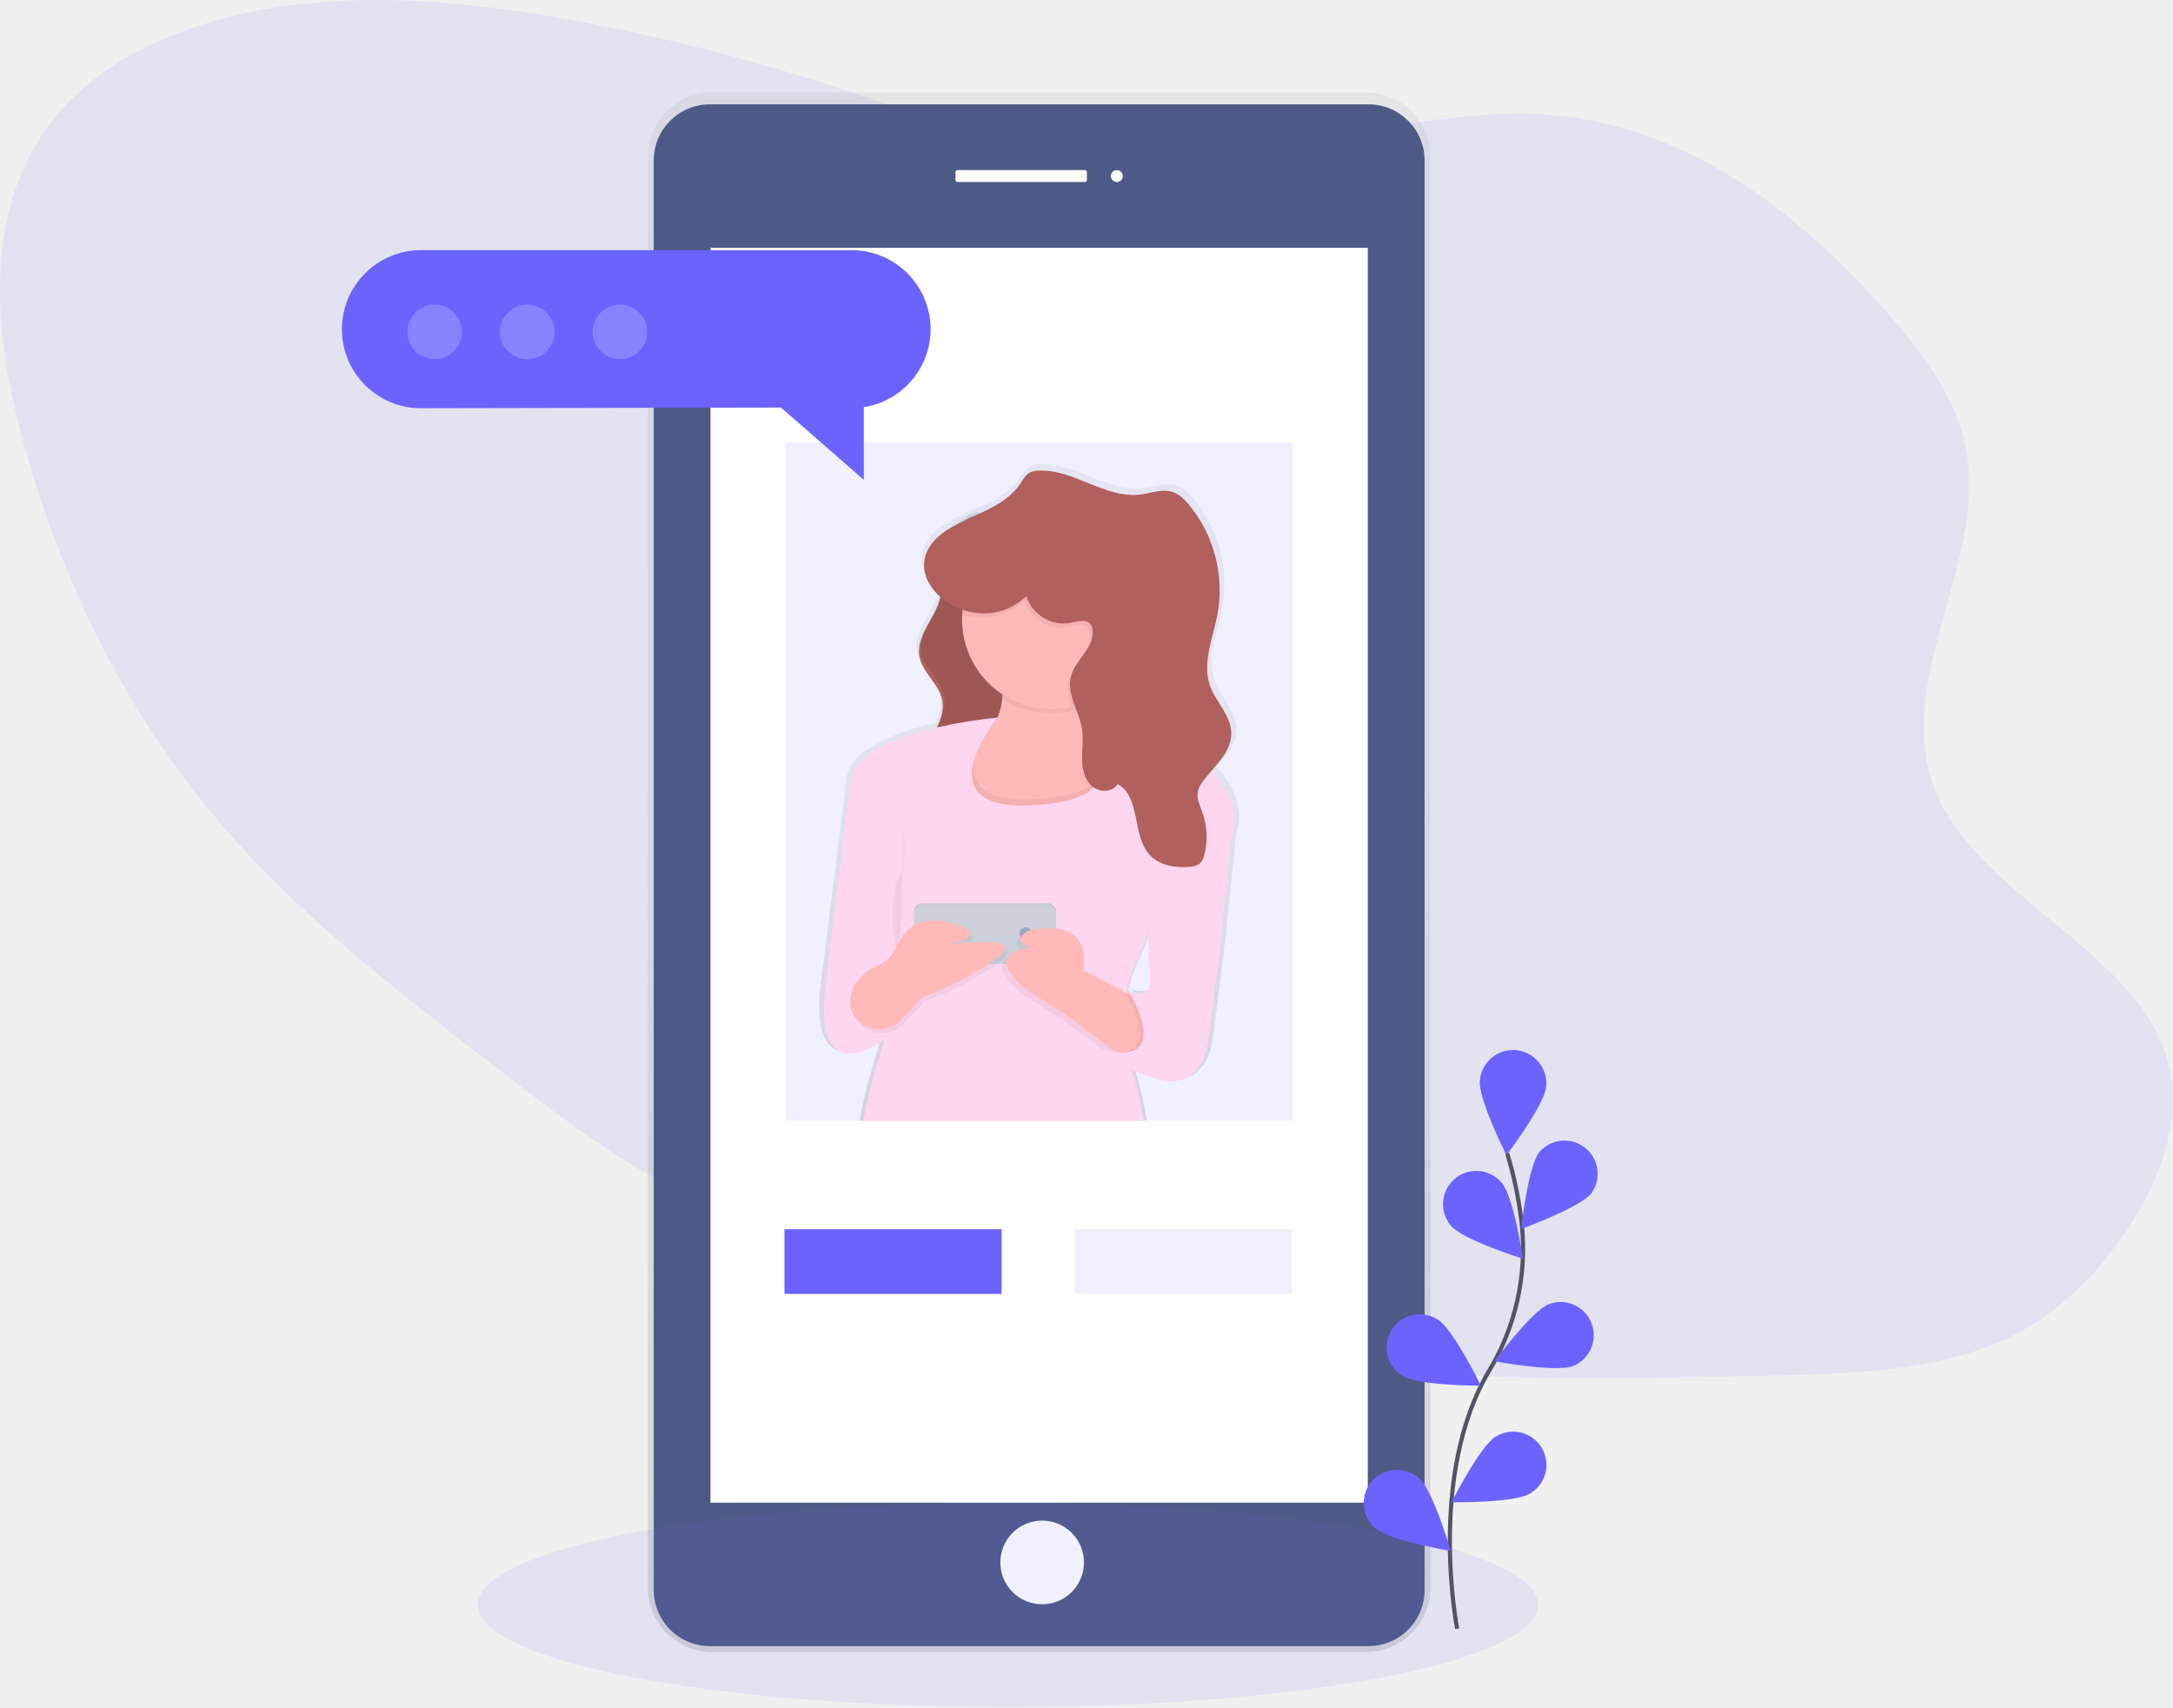
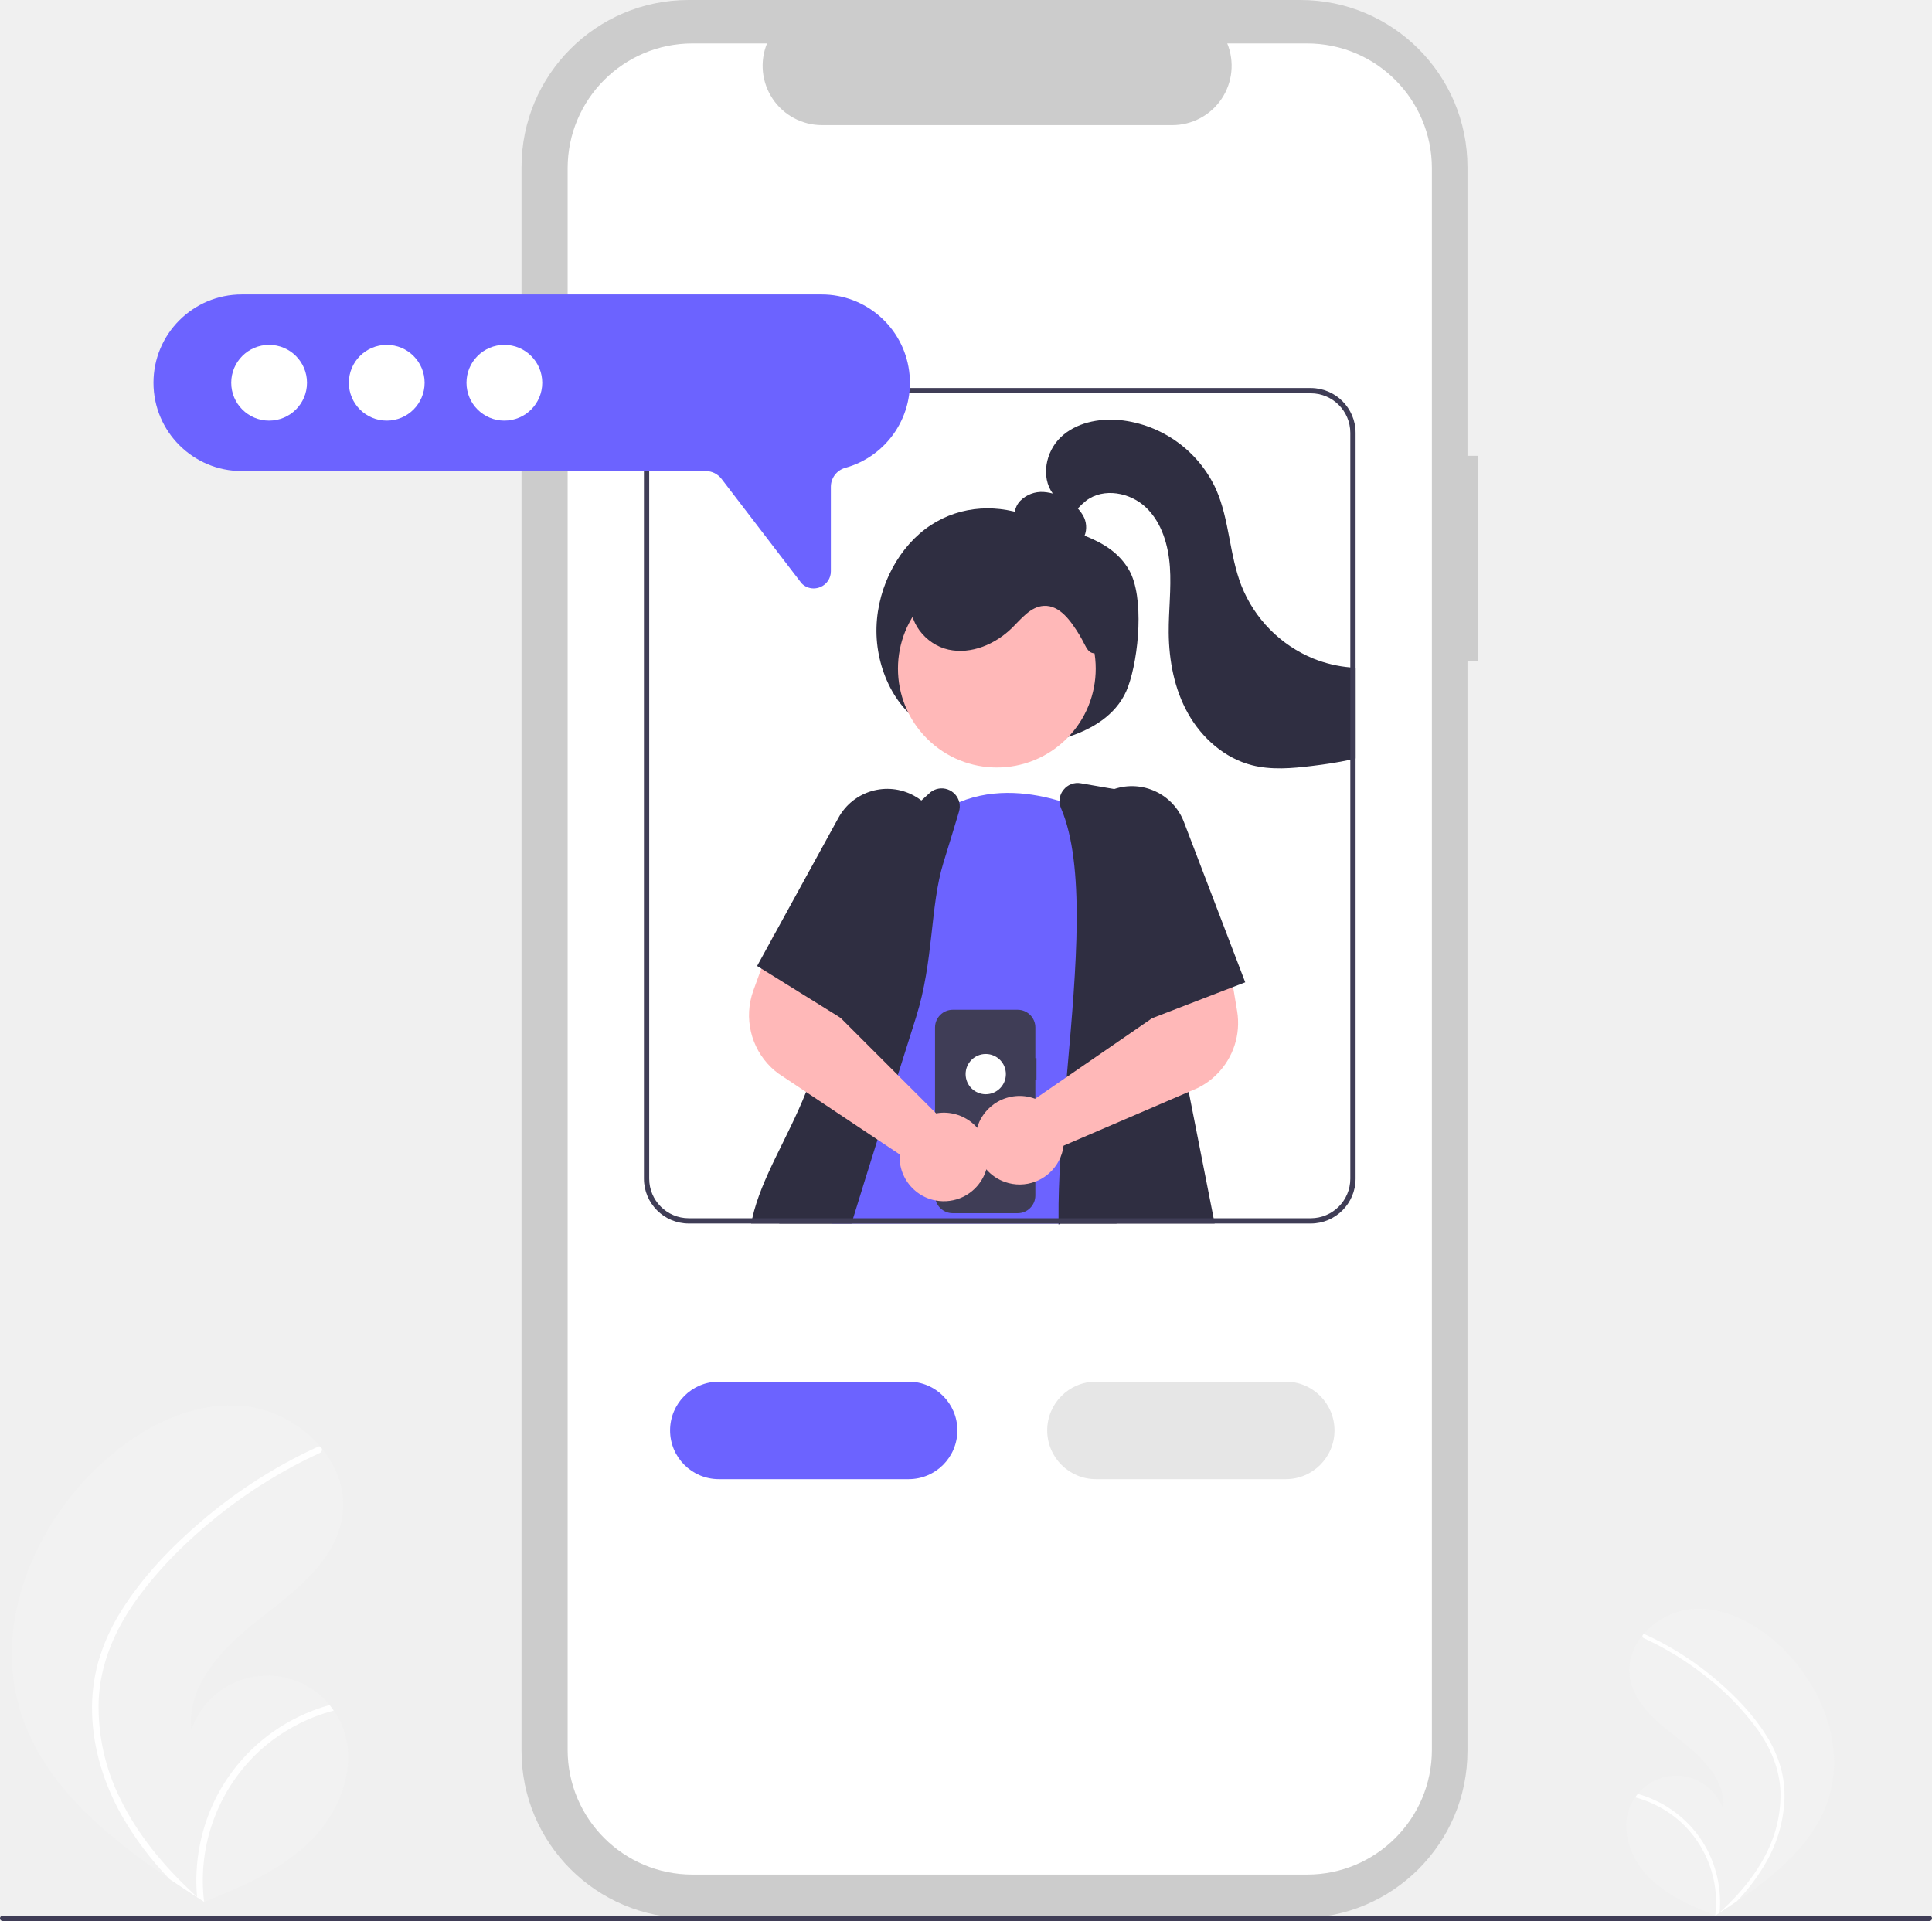
- <svg xmlns="http://www.w3.org/2000/svg" xmlns:xlink="http://www.w3.org/1999/xlink" id="13f95f58-9b10-4e82-b9a2-2634369cd5bb" data-name="Layer 1" width="1040.97" height="817.84" viewBox="0 0 1040.97 817.84">
-   <defs>
-     <linearGradient id="a26385e9-dbb5-4257-86ba-bfe3022541ed" x1="519.52" y1="832.49" x2="519.52" y2="85.35" gradientTransform="matrix(-1, 0, 0, 1, 1096.85, 0)" gradientUnits="userSpaceOnUse">
-       <stop offset="0" stop-color="gray" stop-opacity="0.25" />
-       <stop offset="0.54" stop-color="gray" stop-opacity="0.12" />
-       <stop offset="1" stop-color="gray" stop-opacity="0.1" />
-     </linearGradient>
-     <linearGradient id="c19457ba-d106-459d-825f-d0f53650d6d3" x1="572.55" y1="577.92" x2="572.55" y2="263.34" gradientTransform="matrix(1, 0, 0, 1, 0, 0)" xlink:href="#a26385e9-dbb5-4257-86ba-bfe3022541ed" />
-   </defs>
-   <path d="M587.81,112.81C550.54,108.34,515.68,94.61,480.5,83A959,959,0,0,0,361,52.12c-43.1-8.24-87.53-13.61-130.74-9.77S144.89,60,117.33,85.25C70.64,128.08,74.58,193,90,250.22c18.3,67.89,49.94,135,101.73,192.82,36.81,41.1,83,76.68,128.78,112,25.88,19.93,52,40,82.23,55.67,28.12,14.56,59.17,25,90,35.29,32.92,11,65.92,22.06,99.91,30.47,108.49,26.84,222.7,26,334.37,23.61,39.3-.83,80.38-2.2,113.35-17.55,25.69-12,44-31.44,57.87-52.17,18.15-27.16,29.61-59.57,16.72-89.86-19-44.68-84.12-71-105.8-115-27.78-56.46,26.18-116.14,10.91-174.91-6.35-24.45-24.26-46.55-43.24-67.16-45.27-49.14-105.44-93.9-186.31-87.36C722.05,101.59,659.6,121.43,587.81,112.81Z" transform="translate(-79.52 -41.08)" fill="#6c63ff" opacity="0.1" />
-   <path d="M420.84,85.35h313a31,31,0,0,1,31,30.9V801.59a31,31,0,0,1-31,30.9h-313a31,31,0,0,1-31-30.9V116.24A31,31,0,0,1,420.84,85.35Z" transform="translate(-79.52 -41.08)" fill="url(#a26385e9-dbb5-4257-86ba-bfe3022541ed)" />
-   <rect x="392.68" y="91.07" width="369.28" height="738.56" rx="26.87" ry="26.87" transform="translate(1075.13 879.62) rotate(-180)" fill="#4e5a86" />
-   <rect x="419.88" y="159.77" width="314.89" height="601.15" transform="translate(1075.13 879.62) rotate(-180)" fill="#fff" />
-   <circle cx="535.02" cy="84.34" r="2.86" fill="#fff" />
-   <rect x="537.25" y="122.56" width="62.98" height="5.73" rx="1" ry="1" transform="translate(1057.95 209.76) rotate(180)" fill="#fff" />
-   <circle cx="499.24" cy="748.47" r="20.04" fill="#fff" />
-   <ellipse cx="482.81" cy="768.84" rx="254" ry="49" fill="#6c63ff" opacity="0.1" />
-   <rect x="376.31" y="211.84" width="243" height="325" fill="#6c63ff" opacity="0.1" />
-   <path d="M663.9,410.47c-.6-.68-1.21-1.34-1.84-2,4.83-5.48,9.84-11.11,9.79-18.15-.05-8.57-7.65-15.14-10.49-23.24-3.86-11,1.5-22.82,3.7-34.27a64.28,64.28,0,0,0-13.94-52.94c-2.23-2.64-4.82-5.19-8.15-6.23-5.05-1.6-10.43.62-15.69,1.27-17.39,2.14-33.21-12.84-50.68-11.5a9.41,9.41,0,0,0-3.36.76c-2.26,1.08-3.48,3.46-4.88,5.52-5.43,8-14.54,12-23.61,16a12.68,12.68,0,0,0-3.22,1.48c-2.72,1.27-5.4,2.59-7.93,4.09C521,298.82,519,308.51,522.93,316.59c0,0,0,0,0,0a24.73,24.73,0,0,0,6.12,7.78,14.6,14.6,0,0,1-.36,1.45c-2.57,9.24-11.57,17.53-9.93,27.14a16.79,16.79,0,0,0,2,5.31h0c2.67,4.83,7.09,9,8.79,14.24h0a14.25,14.25,0,0,1,.43,1.62c.92,4.58-.54,8.94-2.55,13.27-19.16,4.43-40.8,12.59-42.48,27-2.94,25.06-11.78,94.28-11.78,94.28s-5.92,32,8.34,35.9c4.49,1.22,11-.37,20.34-6.66l-.5,1.48c-.11.33-.22.65-.32,1a293.17,293.17,0,0,0-9.78,37.5H628.85a150.87,150.87,0,0,0-5.37-23.57c-.17-.56-.34-1.07-.49-1.55a105.45,105.45,0,0,0,12,4.32c5.07,1.52,9.14,1.5,12.41.53h0c11.91-3.55,13.17-19.68,13.17-19.68l5.12-39.32L671.81,440a23.35,23.35,0,0,0,1.35-7.92C673.16,426.43,671.24,418.83,663.9,410.47ZM559.42,373.55c.07-.68.12-1.37.16-2.05l.18.12c0,.65-.07,1.3-.14,1.94,0,0,0,.07,0,.11a25.87,25.87,0,0,1-1.3,6A38.62,38.62,0,0,0,559.42,373.55Zm69.44,141.82h0c-3.07,1.4-7.16-.61-7.16-.61.35.64.68,1.26,1,1.88a.25.25,0,0,1,0,.07l-.22-.12a0,0,0,0,1,0,0l-2.35-1.2a57.93,57.93,0,0,1,4.62-13.74,114.46,114.46,0,0,0,4.78-11.18h0c.59-1.68,1.08-3.22,1.48-4.64a158.87,158.87,0,0,0,.91,18.86C632.8,511.5,631.11,514.36,628.86,515.37Z" transform="translate(-79.52 -41.08)" fill="url(#c19457ba-d106-459d-825f-d0f53650d6d3)" />
-   <path d="M534.83,295.53c-3.27,2.23-6.7,4.81-7.86,8.6-1.88,6.11,2.84,12.24,3.3,18.62.85,11.59-12.26,21.17-10.33,32.64,1.32,7.86,9.38,13.2,10.93,21,2.26,11.4-10.09,21.45-9.12,33,.52,6.17,4.81,11.41,9.67,15.23a47.09,47.09,0,0,0,23.63,9.7c-.57-9.91-7.93-18.94-6.66-28.79.87-6.75,5.62-12.28,8.37-18.51,4.83-10.94,3.28-23.6.39-35.2s-7.08-23.07-7.29-35c-.13-7.2,3.25-17.77.77-24.6C547.62,283.94,540.44,291.71,534.83,295.53Z" transform="translate(-79.52 -41.08)" fill="#b0605d" />
-   <path d="M535.83,293.53c-3.27,2.23-6.7,4.81-7.86,8.6-1.88,6.11,2.84,12.24,3.3,18.62.85,11.59-12.26,21.17-10.33,32.64,1.32,7.86,9.38,13.2,10.93,21,2.26,11.4-10.09,21.45-9.12,33,.52,6.17,4.81,11.41,9.67,15.23a47.09,47.09,0,0,0,23.63,9.7c-.57-9.91-7.93-18.94-6.66-28.79.87-6.75,5.62-12.28,8.37-18.51,4.83-10.94,3.28-23.6.39-35.2s-7.08-23.07-7.29-35c-.13-7.2,3.25-17.77.77-24.6C548.62,281.94,541.44,289.71,535.83,293.53Z" transform="translate(-79.52 -41.08)" opacity="0.1" />
-   <path d="M546.41,443.85s-53-54-13-50c9.07.91,15.21-.71,19.28-3.75,4.64-3.46,6.59-8.76,7.13-14.29,1.1-11-3.41-23-3.41-23s54-43,43,11a92.06,92.06,0,0,0-2.1,16.69c-.18,11.46,3.59,15.85,8.88,17.65,8.92,3.05,22.18-1.22,28.22,8.66C645.41,424.85,546.41,443.85,546.41,443.85Z" transform="translate(-79.52 -41.08)" fill="#ffb9b9" />
-   <path d="M599.41,363.85a92.06,92.06,0,0,0-2.1,16.69,40.82,40.82,0,0,1-4.39,1.25,43.08,43.08,0,0,1-33.1-6c1.1-11-3.41-23-3.41-23S610.41,309.85,599.41,363.85Z" transform="translate(-79.52 -41.08)" opacity="0.05" />
-   <path d="M626.41,337.85a43,43,0,0,1-86,0c0-.8,0-1.6.07-2.39a43,43,0,0,1,85.93,2.39Z" transform="translate(-79.52 -41.08)" fill="#ffb9b9" />
-   <path d="M546.41,443.85s-53-54-13-50c9.07.91,15.21-.71,19.28-3.75C545,402.94,536.24,426,575.41,423.85c35.85-2,35.24-16.28,30.78-25.66,8.92,3.05,22.18-1.22,28.22,8.66C645.41,424.85,546.41,443.85,546.41,443.85Z" transform="translate(-79.52 -41.08)" opacity="0.05" />
-   <path d="M669.34,441.72a13.61,13.61,0,0,1-.93,2.13l-13.59,10.37-1.73,1.33h0l-22.67,17.3s2.08,3.64-.89,14.3a96.36,96.36,0,0,1-6.11,15.7,58.48,58.48,0,0,0-4.52,13.62,1.55,1.55,0,0,1,0,.21c-.17.87-.32,1.73-.44,2.58a73,73,0,0,0,.73,25.57,3.4,3.4,0,0,0,.07.34c.48,2.28.93,3.83,1.11,4.41l.09.27s.48,1.28,1.2,3.52l.06.2a152.33,152.33,0,0,1,5.66,24.35H493.17a296.75,296.75,0,0,1,9.75-37.61l.49-1.46c-.82.56-1.62,1.09-2.39,1.57-9.3,5.84-15.47,6.45-19.52,4.2-11.27-6.27-6.09-34.77-6.09-34.77s8.63-68.65,11.5-93.5c1.65-14.29,22.77-22.38,41.47-26.78a221.22,221.22,0,0,1,28.83-4.7l.2,0s-.28.34-.75,1l-.06.08c-.35.46-.8,1.05-1.3,1.77a0,0,0,0,0,0,0s0,0,0,0a68.92,68.92,0,0,0-8.17,14.61.06.06,0,0,1,0,0c-3.1,8.16-3.63,17.07,5.44,21.6,4.57,2.29,11.57,3.47,21.89,2.9,15.95-.88,24.69-4.21,29.08-8.45a11.93,11.93,0,0,0,3.61-6.51h0c1.15-6.08-2.55-12.48-5.12-16.06,0,0,0,0,0,0a34.92,34.92,0,0,0-2.28-2.84h0l26.22,1.87a52.12,52.12,0,0,1,33.91,15.63c.62.63,1.22,1.29,1.8,2C673.14,425.76,671,437.16,669.34,441.72Z" transform="translate(-79.52 -41.08)" fill="#ffd6ef" />
-   <path d="M512.41,439.85s2,16-2,21-5,28,0,42Z" transform="translate(-79.52 -41.08)" opacity="0.05" />
-   <rect x="437.89" y="432.76" width="68" height="28" rx="3.75" ry="3.75" fill="#cdd0db" />
-   <rect x="437.89" y="432.76" width="68" height="28" rx="3.75" ry="3.75" opacity="0.05" />
-   <rect x="437.89" y="433.76" width="68" height="28" rx="3.75" ry="3.75" fill="#cdd0db" />
-   <circle cx="491.39" cy="447.26" r="3" fill="#9da7c0" />
-   <path d="M488.47,518.19a19.45,19.45,0,0,1,11.3-11.9c3.42-1.42,7.59-4,9.7-8.71,3.94-8.73,10.94-17.73,28.94-11.73s-5,10-5,10,41-6,25,6-36,19-36,19l-9.85,10.43c-6,6.37-16.42,6.34-22-.44C488.06,527.78,486.75,523.66,488.47,518.19Z" transform="translate(-79.52 -41.08)" opacity="0.05" />
-   <path d="M487.47,516.19a19.45,19.45,0,0,1,11.3-11.9c3.42-1.42,7.59-4,9.7-8.71,3.94-8.73,10.94-17.73,28.94-11.73s-5,10-5,10,41-6,25,6-36,19-36,19l-9.85,10.43c-6,6.37-16.42,6.34-22-.44C487.06,525.78,485.75,521.66,487.47,516.19Z" transform="translate(-79.52 -41.08)" fill="#ffb9b9" />
-   <path d="M628.41,536.85l-7,17-9-6.59-25-18.41-17-11c-24-18,0-21,0-21-9-4,0-8,0-8,32-7,26,19,26,19l20.27,10.51,6.73,3.49Z" transform="translate(-79.52 -41.08)" opacity="0.05" />
-   <path d="M630.41,534.85l-7,17-9-6.59-25-18.41-17-11c-24-18,0-21,0-21-9-4,0-8,0-8,32-7,26,19,26,19l20.27,10.51,6.73,3.49Z" transform="translate(-79.52 -41.08)" fill="#ffb9b9" />
-   <path d="M630.41,534.85l-7,17-9-6.59c8.11.29,17.69-3.63,4.23-28.9l6.73,3.49Z" transform="translate(-79.52 -41.08)" opacity="0.05" />
-   <path d="M667.41,433.85l1.93,7.87-5.93,58.13-5,39s-2,26-25,19-25-14-25-14,33,11,12-28c0,0,12,6,10-10s0-44,0-44Z" transform="translate(-79.52 -41.08)" fill="#ffd6ef" />
-   <path d="M626.41,337.85a43,43,0,0,1-33.49,41.94c-1.44-4.16-2.46-8.3-1.41-12.51,2-8.17,11.46-14.13,10.41-22.48a5.54,5.54,0,0,0-1-2.62c-2.11-2.78-6.41-1.4-9.83-.71-8.84,1.76-18.52-4.21-20.92-12.9a29.23,29.23,0,0,1-29.74,6.89,43,43,0,0,1,85.93,2.39Z" transform="translate(-79.52 -41.08)" opacity="0.05" />
-   <path d="M571.23,326.57c2.39,8.69,12.08,14.66,20.91,12.89,3.42-.68,7.72-2.06,9.83.72a5.4,5.4,0,0,1,.95,2.61c1.06,8.36-8.37,14.31-10.4,22.49-2.09,8.42,4,16.55,5.35,25.12.71,4.69,0,9.47,0,14.21s1.12,9.84,4.64,13,10,3.22,12.37-.9c11.25,5.95,6.76,24.38,15.3,33.81,4.71,5.2,12.46,6.45,19.45,5.79a8.2,8.2,0,0,0,4.57-1.48,8,8,0,0,0,2.24-4.2,34.11,34.11,0,0,0-.87-20.23c-1.12-3.11-2.73-6.25-2.31-9.52.32-2.56,1.85-4.79,3.47-6.8,5.37-6.66,12.7-13.1,12.65-21.66s-7.47-15-10.24-23c-3.77-10.93,1.46-22.64,3.61-34a64.49,64.49,0,0,0-13.61-52.5c-2.18-2.62-4.71-5.15-8-6.19-4.93-1.58-10.18.62-15.33,1.26-17,2.13-32.41-12.73-49.47-11.4a9.08,9.08,0,0,0-3.28.75c-2.21,1.07-3.4,3.44-4.77,5.48-7.53,11.25-22.33,14.46-33.93,21.44C500.53,314.63,545.31,351.51,571.23,326.57Z" transform="translate(-79.52 -41.08)" fill="#b0605d" />
-   <path d="M777.58,821.31s-14.48-73.36,15.34-123.64a113.3,113.3,0,0,0,15.63-69.94,190.55,190.55,0,0,0-7-34.14" transform="translate(-79.52 -41.08)" fill="none" stroke="#535461" stroke-miterlimit="10" stroke-width="2" />
-   <path d="M820.17,561.79c-.8,8.75-19,32.68-19,32.68s-13.52-26.84-12.71-35.6a15.92,15.92,0,1,1,31.7,2.91Z" transform="translate(-79.52 -41.08)" fill="#6c63ff" />
-   <path d="M841.92,612.68c-5.43,6.91-33.7,17.12-33.7,17.12s3.24-29.88,8.67-36.79a15.92,15.92,0,0,1,25,19.67Z" transform="translate(-79.52 -41.08)" fill="#6c63ff" />
-   <path d="M833.16,695.44c-8.18,3.22-37.73-2.24-37.73-2.24s17.88-24.16,26.06-27.38a15.92,15.92,0,0,1,11.67,29.62Z" transform="translate(-79.52 -41.08)" fill="#6c63ff" />
-   <path d="M812.44,756.57c-7.52,4.56-37.57,4.17-37.57,4.17s13.54-26.83,21.06-31.39a15.92,15.92,0,1,1,16.51,27.22Z" transform="translate(-79.52 -41.08)" fill="#6c63ff" />
-   <path d="M774.78,628.44c5.72,6.68,34.39,15.68,34.39,15.68s-4.5-29.72-10.21-36.39a15.92,15.92,0,1,0-24.18,20.71Z" transform="translate(-79.52 -41.08)" fill="#6c63ff" />
-   <path d="M751.45,700.23c7.45,4.66,37.51,4.67,37.51,4.67s-13.18-27-20.64-31.67a15.92,15.92,0,1,0-16.87,27Z" transform="translate(-79.52 -41.08)" fill="#6c63ff" />
-   <path d="M738.34,773.13c6.56,5.85,36.18,10.95,36.18,10.95s-8.43-28.85-15-34.7a15.92,15.92,0,1,0-21.19,23.76Z" transform="translate(-79.52 -41.08)" fill="#6c63ff" />
-   <path d="M525.32,198.78a37.86,37.86,0,0,0-37.86-37.86H281.18a37.86,37.86,0,0,0,0,75.72l172.47-.33,39.67,34.61V236.13A37.83,37.83,0,0,0,525.32,198.78Z" transform="translate(-79.52 -41.08)" fill="#6c63ff" />
-   <circle cx="208.2" cy="159" r="13.06" fill="#fff" opacity="0.2" />
-   <circle cx="252.58" cy="159" r="13.06" fill="#fff" opacity="0.2" />
-   <circle cx="296.97" cy="159" r="13.06" fill="#fff" opacity="0.2" />
-   <rect x="375.81" y="588.84" width="104" height="31" fill="#6c63ff" />
-   <rect x="514.81" y="588.84" width="104" height="31" fill="#6c63ff" opacity="0.1" />
+ <svg xmlns="http://www.w3.org/2000/svg" id="b289b9a6-17c4-451f-8726-1e09bbb0209f" data-name="Layer 1" width="733" height="728.889" viewBox="0 0 733 728.889">
+   <path d="M927.607,766.797c-5.052,17.526-19.804,29.795-35.191,40.217q-3.223,2.183-6.448,4.266c-.015.006-.03.02-.044.026-.103.066-.207.133-.303.2-.444.286-.888.572-1.328.855l.242.109s.237.126-.022.02c-.077-.032-.158-.061-.235-.094-8.939-3.605-18.037-7.476-24.888-14.23-7.107-7.014-11.26-18.014-7.411-27.228a17.592,17.592,0,0,1,1.905-3.419c.312-.447.648-.874.998-1.294a18.856,18.856,0,0,1,32.386,5.73c1.131-10.526-7.549-19.343-15.901-25.848-8.356-6.502-17.851-13.583-19.467-24.051-.902-5.824,1.123-11.468,4.812-15.999.114-.138.228-.275.346-.409a27.518,27.518,0,0,1,17.687-9.489c12.813-1.332,25.259,5.451,34.568,14.359C924.293,724.853,933.351,746.869,927.607,766.797Z" transform="translate(-233.5 -85.5555)" fill="#f2f2f2" />
+   <path d="M903.523,743.873a46.78,46.78,0,0,1,5.604,12.361,40.619,40.619,0,0,1,1.404,11.997,52.044,52.044,0,0,1-6.816,23.685,74.903,74.903,0,0,1-11.299,15.099q-3.223,2.183-6.448,4.266c-.015.006-.03.02-.044.026-.103.066-.207.133-.303.2-.444.286-.888.572-1.328.855,0,0,.479.235.219.129-.077-.032-.158-.061-.235-.094a41.405,41.405,0,0,0-13.249-35.651,41.759,41.759,0,0,0-17.146-9.226c.312-.447.648-.874.998-1.294a43.297,43.297,0,0,1,7.147,2.704,42.424,42.424,0,0,1,19.182,18.493,43.374,43.374,0,0,1,4.723,23.801c.367-.333.735-.673,1.092-1.01,6.793-6.333,12.826-13.602,16.91-21.992a48.416,48.416,0,0,0,5.07-22.907c-.333-8.653-3.781-16.668-8.773-23.646a101.345,101.345,0,0,0-19.21-19.798,115.158,115.158,0,0,0-23.892-14.751.828.828,0,0,1-.417-1.063.704.704,0,0,1,.346-.409.613.613,0,0,1,.532.023c1.054.485,2.1.977,3.139,1.49a116.466,116.466,0,0,1,24.062,15.873C891.873,729.073,898.541,735.972,903.523,743.873Z" transform="translate(-233.5 -85.5555)" fill="#fff" />
+   <path d="M240.81,733.413c8.177,28.367,32.053,48.225,56.959,65.093q5.216,3.534,10.436,6.905c.024.01.048.032.072.043.167.108.335.215.491.324.718.463,1.437.926,2.149,1.384l-.391.176s-.384.204.036.033c.125-.052.256-.099.381-.152,14.469-5.835,29.194-12.101,40.282-23.032,11.502-11.352,18.224-29.157,11.996-44.07a28.473,28.473,0,0,0-3.083-5.534c-.505-.723-1.049-1.415-1.616-2.094a30.519,30.519,0,0,0-52.417,9.274c-1.83-17.036,12.218-31.307,25.737-41.836,13.525-10.524,28.893-21.985,31.508-38.927,1.46-9.426-1.818-18.561-7.789-25.894-.185-.223-.369-.445-.56-.662a44.54,44.54,0,0,0-28.627-15.358c-20.739-2.155-40.883,8.822-55.949,23.241C246.174,665.526,231.514,701.16,240.81,733.413Z" transform="translate(-233.5 -85.5555)" fill="#f2f2f2" />
+   <path d="M279.791,696.309a75.715,75.715,0,0,0-9.071,20.007,65.744,65.744,0,0,0-2.272,19.417c.373,13.462,4.515,26.617,11.032,38.334a121.234,121.234,0,0,0,18.288,24.439q5.216,3.534,10.436,6.905c.024.01.048.032.072.043.167.108.335.215.491.324.718.463,1.437.926,2.149,1.384,0,0-.775.38-.355.208.125-.052.256-.099.381-.152a67.015,67.015,0,0,1,21.444-57.702,67.589,67.589,0,0,1,27.751-14.933c-.505-.723-1.049-1.415-1.616-2.094a70.077,70.077,0,0,0-11.567,4.377,68.665,68.665,0,0,0-31.047,29.932,70.202,70.202,0,0,0-7.644,38.523c-.594-.539-1.19-1.089-1.767-1.634-10.995-10.25-20.76-22.016-27.369-35.595a78.364,78.364,0,0,1-8.206-37.077c.539-14.006,6.12-26.979,14.199-38.272,8.655-12.087,19.506-22.781,31.093-32.045A186.388,186.388,0,0,1,354.885,636.825a1.34,1.34,0,0,0,.674-1.72,1.14,1.14,0,0,0-.56-.662.992.992,0,0,0-.862.037c-1.706.785-3.4,1.581-5.08,2.412a188.504,188.504,0,0,0-38.946,25.691C298.648,672.355,287.855,683.521,279.791,696.309Z" transform="translate(-233.5 -85.5555)" fill="#fff" />
+   <path d="M794.256,258.503H790.257V148.957A63.402,63.402,0,0,0,726.855,85.555H494.769a63.402,63.402,0,0,0-63.402,63.402V749.932a63.402,63.402,0,0,0,63.402,63.402H726.855a63.402,63.402,0,0,0,63.402-63.402V336.479h3.999Z" transform="translate(-233.5 -85.5555)" fill="#ccc" />
+   <path d="M776.762,149.4v600.09a47.351,47.351,0,0,1-47.35,47.35h-233.2a47.351,47.351,0,0,1-47.35-47.35v-600.09a47.351,47.351,0,0,1,47.35-47.35h28.29a22.507,22.507,0,0,0,20.83,30.99h132.96a22.507,22.507,0,0,0,20.83-30.99h30.29A47.351,47.351,0,0,1,776.762,149.4Z" transform="translate(-233.5 -85.5555)" fill="#fff" />
+   <path d="M586.106,361.553c-12.387-5.691-20.529-21.96-20.066-38.005s8.907-31.051,20.553-38.703,26.023-8.231,38.521-2.911,29.279,6.769,36.792,19.993c5.773,10.162,3.693,32.832-.394,44.132-3.533,9.766-12.171,15.269-20.595,18.349a69.255,69.255,0,0,1-57.296-4.615Z" transform="translate(-233.5 -85.5555)" fill="#2f2e41" />
+   <path d="M656.64,547.79l-5.23-21.32-.37-1.53a6.866,6.866,0,0,0-4.88-4.96l-5.22-1.4-4.63-1.25-9.99-2.68h-.01l-20.19-5.42-17.87-4.81-4.32-1.16-11.87-3.19-7.38-1.98-11.45-3.07-.92-.25a6.902,6.902,0,0,0-8.09,3.89q-.75,1.725-1.47,3.51a250.746,250.746,0,0,0-13.22,45.62c-.13.66-.27,1.33-.39,2h106c0,.12,0,.23.01.35.18-.11.36-.22.54-.35h21.44Z" transform="translate(-233.5 -85.5555)" fill="#2f2e41" />
+   <circle cx="611.702" cy="339.25" r="37.516" transform="translate(-294.2222 446.3472) rotate(-45)" fill="#ffb8b8" />
+   <path d="M651.719,536.161a78.243,78.243,0,0,1-13.06,11.63c-.97.69-1.96,1.36-2.97,2-.18.13-.36.24-.54.35-.01-.12-.01-.23-.01-.35H549.199a5.162,5.162,0,0,1-.49-.46c-.54-.48-1.07-1.01-1.58-1.54a49.327,49.327,0,0,1-8.44-11.63l10.5-29.69,4.04-11.45,5.87-16.58,6.32-17.89a42.785,42.785,0,0,1-1.34-5.05v-.01c-5.99-30.38,23.49-59.86,23.49-59.86q.345-.27.69-.51a43.541,43.541,0,0,1,9.19-5.2c13.82-5.73,28.29-3.42,38.03-.46a74.409,74.409,0,0,1,9.9,3.76c1.14.54,1.76.88,1.76.88l.97,29.36,1.32,40.14.71,22.39.89,28.25.38,12.23Z" transform="translate(-233.5 -85.5555)" fill="#6c63ff" />
+   <path d="M693.95,547.79l-9.44-47.95-1.32-6.7,6.38-28.56-2.99-15.19-11.15-56.65a6.918,6.918,0,0,0-5.58-5.45l-13.64-2.35-12.67-2.19a6.803,6.803,0,0,0-6.57,2.52,6.712,6.712,0,0,0-1.49,4.19,6.974,6.974,0,0,0,.57,2.74c9.25,21.57,5.79,60.77,2.45,98.67-.1,1.11-.2,2.22-.29,3.33-.7,7.88-1.36,15.64-1.9,23.13-.18,2.49-.34,4.96-.49,7.39-.49,8.1-.77,15.85-.71,23.07,0,.67.01,1.34.03,2,0,.12,0,.23.01.35.18-.11.36-.22.54-.35h58.65Z" transform="translate(-233.5 -85.5555)" fill="#2f2e41" />
+   <path d="M597.45,389.92a6.89,6.89,0,0,0-10.91-3.79l-3.47,3.15-26.33,23.97a6.822,6.822,0,0,0-1.72,2.43c-2.45,5.87-7.02,16.92-12.42,30.68-1.91,4.88-3.93,10.11-6,15.56-3.45,9.09,8.09,23.01,4.63,32.87q-.9,2.595-1.91,5.1c-7.01,17.65-16.97,32.56-20.41,47.9-.15.67-.3,1.34-.44,2h38.09c.05-.15.1-.3.15-.46.15-.51.31-1.02.47-1.54,2.81-9.17,5.95-19.24,9.26-29.82q.69-2.19,1.38-4.41,2.085-6.645,4.24-13.49c.2-.66.41-1.32.62-1.98q.72-2.31,1.45-4.62.96-3.03,1.92-6.08c1.66-5.28,3.33-10.59,5-15.87,6.77-21.49,5.29-42.16,10.39-58.66.08-.24.15-.47.22-.7,2.19-7.1,4.12-13.4,5.68-18.65A6.865,6.865,0,0,0,597.45,389.92Z" transform="translate(-233.5 -85.5555)" fill="#2f2e41" />
+   <path d="M638.375,292.554a6.206,6.206,0,0,0,6.594-3.68,8.937,8.937,0,0,0-.635-7.848,16.398,16.398,0,0,0-5.767-5.657,18.95,18.95,0,0,0-9.137-3.143,11.397,11.397,0,0,0-8.85,3.359,8.213,8.213,0,0,0-1.484,9.054c1.372,2.645,4.25,4.129,7.055,5.136a41.385,41.385,0,0,0,17.379,2.283Z" transform="translate(-233.5 -85.5555)" fill="#2f2e41" />
+   <path d="M651.717,333.007c-5.846,1.702-5.527-1.448-8.732-6.624s-7.372-11.268-13.451-10.944c-4.982.266-8.453,4.792-12.004,8.296-6.33,6.247-15.519,10.202-24.205,8.295s-15.848-10.868-13.94-19.554c1.069-4.866,4.669-8.913,8.982-11.405s9.294-3.591,14.243-4.164a75.833,75.833,0,0,1,32.718,3.422c7.264,2.437,14.568,6.38,18.183,13.136s6.781,16.532-.266,19.542Z" transform="translate(-233.5 -85.5555)" fill="#2f2e41" />
+   <path d="M747.81,338.93v34.41c-.67.17-1.33.33-2,.47-4.82,1.07-9.73,1.78-14.61,2.37-7.57.92-15.34,1.6-22.72-.29-10.32-2.64-18.96-10.26-24.2-19.55-5.23-9.28-7.29-20.1-7.37-30.76-.06-8.3,1.02-16.61.45-24.89-.58-8.28-3.07-16.85-9.07-22.58-6-5.74-16.14-7.62-22.72-2.57a31.139,31.139,0,0,0-3.15,2.93,17.395,17.395,0,0,1-4.43,3.56c-2.98,1.5-7.69.33-7.89-3l3.12-5.83c-.1-.13-.21-.27-.31-.4-4.57-6.3-2.66-15.89,2.99-21.3,5.77-5.54,14.36-7.26,22.32-6.56a45.238,45.238,0,0,1,36.7,26.39c5.04,11.51,4.99,24.68,9.55,36.4A49.679,49.679,0,0,0,731.83,335.46a48.782,48.782,0,0,0,13.98,3.33C746.48,338.85,747.14,338.89,747.81,338.93Z" transform="translate(-233.5 -85.5555)" fill="#2f2e41" />
+   <path d="M626.738,487.035h-.424v-11.618a6.724,6.724,0,0,0-6.724-6.724h-24.614a6.724,6.724,0,0,0-6.724,6.724v63.737a6.724,6.724,0,0,0,6.724,6.724h24.614a6.724,6.724,0,0,0,6.724-6.724V495.305h.424Z" transform="translate(-233.5 -85.5555)" fill="#3f3d56" />
+   <circle cx="373.995" cy="407.55" r="7.637" fill="#fff" />
+   <path d="M604.23,513.46c-.18-.22-.38-.43-.58-.64a16.877,16.877,0,0,0-12.74-5.08,17.533,17.533,0,0,0-2.24.26l-.42-.42-4.32-4.32-9.8-9.79-6.08-6.08-8.95-8.95-6.72-6.71-2.61-2.61,4.61-18.05-11.78-4.71-15.35-6.13-.24-.1-.57,1.56-4.1,11.37-3.06,8.45a27.542,27.542,0,0,0,6.83,29.09,27.087,27.087,0,0,0,2.77,2.33l10.44,6.96,3.43,2.28,6.44,4.3,10.63,7.09,6.62,4.41,8.4,5.6a15.525,15.525,0,0,0-.03,1.65,16.812,16.812,0,0,0,6.11,12.28,16.474,16.474,0,0,0,7.6,3.55h.01a16.924,16.924,0,0,0,10.34-1.36,16.881,16.881,0,0,0,8.85-10.44,15.771,15.771,0,0,0,.64-3.5A16.662,16.662,0,0,0,604.23,513.46Z" transform="translate(-233.5 -85.5555)" fill="#ffb8b8" />
+   <path d="M702.88,469.28l-1.54-9.24-2.2-13.17-12.56,2.52-16.33,3.28,1.27,18.59-.94.65-20.44,14.08-11.93,8.21-11.89,8.19-.01.01-.09.06a15.278,15.278,0,0,0-2.15-.66,16.835,16.835,0,0,0-13.45,2.68,16.659,16.659,0,0,0-4.5,4.75,16.28,16.28,0,0,0-1.89,4.23,17.205,17.205,0,0,0-.58,2.89,16.767,16.767,0,0,0,4.07,12.9,16.565,16.565,0,0,0,7.07,4.79,16.65,16.65,0,0,0,11.52-.15h.01a15.512,15.512,0,0,0,2.19-1.02,16.791,16.791,0,0,0,7.31-8.15,16.027,16.027,0,0,0,.92-2.82,16.291,16.291,0,0,0,.27-1.63l3.93-1.69,10.09-4.34,33.48-14.4,3.24-1.39a26.934,26.934,0,0,0,7.44-5.31A27.523,27.523,0,0,0,702.88,469.28Z" transform="translate(-233.5 -85.5555)" fill="#ffb8b8" />
+   <path d="M590.57,400.65a21.136,21.136,0,0,0-2.31-5.53,20.674,20.674,0,0,0-5.19-5.84,21.745,21.745,0,0,0-2.78-1.81,21.124,21.124,0,0,0-28.67,8.35l-24.37,44.41-.81,1.46-5.69,10.38,1.59.99,14.26,8.86,15.78,9.81,1.11.69,10.59-16.92v-.01l23.96-38.31a21.266,21.266,0,0,0,2.2-4.69c.07-.23.14-.47.21-.7A20.945,20.945,0,0,0,590.57,400.65Z" transform="translate(-233.5 -85.5555)" fill="#2f2e41" />
+   <path d="M682.67,397.41a21.134,21.134,0,0,0-26.46-12.47q-.975.33-1.92.75a20.991,20.991,0,0,0-8.91,7.53,20.627,20.627,0,0,0-2.18,4.23,21.014,21.014,0,0,0,.48,16.16l4.43,9.85,21.87,48.68.6-.23,18.99-7.33,11.77-4.54,4.6-1.77Z" transform="translate(-233.5 -85.5555)" fill="#2f2e41" />
+   <path d="M578.228,646.791h-72a18.5,18.5,0,0,1,0-37h72a18.5,18.5,0,0,1,0,37Z" transform="translate(-233.5 -85.5555)" fill="#6c63ff" />
+   <path d="M721.309,646.791h-72a18.5,18.5,0,0,1,0-37h72a18.5,18.5,0,0,1,0,37Z" transform="translate(-233.5 -85.5555)" fill="#e6e6e6" />
+   <path d="M965.5,814.444h-731a1,1,0,0,1,0-2h731a1,1,0,0,1,0,2Z" transform="translate(-233.5 -85.5555)" fill="#3f3d56" />
+   <path d="M730.81,232.79h-236a17.024,17.024,0,0,0-17,17v283a17.024,17.024,0,0,0,17,17h236a17.018,17.018,0,0,0,17-17v-283A17.018,17.018,0,0,0,730.81,232.79Zm15,300a15.018,15.018,0,0,1-15,15h-236a15.018,15.018,0,0,1-15-15v-283a15.018,15.018,0,0,1,15-15h236a15.018,15.018,0,0,1,15,15Z" transform="translate(-233.5 -85.5555)" fill="#3f3d56" />
+   <path d="M542.187,308.822a6.41,6.41,0,0,1-4.555-1.92l-30.399-39.672a7.545,7.545,0,0,0-5.954-2.939H325.228a33.5,33.5,0,0,1,0-67h220A33.501,33.501,0,0,1,554.158,263.08a7.465,7.465,0,0,0-5.43,7.203v32.022A6.4,6.4,0,0,1,544.716,308.311,6.604,6.604,0,0,1,542.187,308.822Z" transform="translate(-233.5 -85.5555)" fill="#6c63ff" />
+   <circle cx="102.1" cy="145.235" r="14.372" fill="#fff" />
+   <circle cx="146.728" cy="145.235" r="14.372" fill="#fff" />
+   <circle cx="191.357" cy="145.235" r="14.372" fill="#fff" />
</svg>
